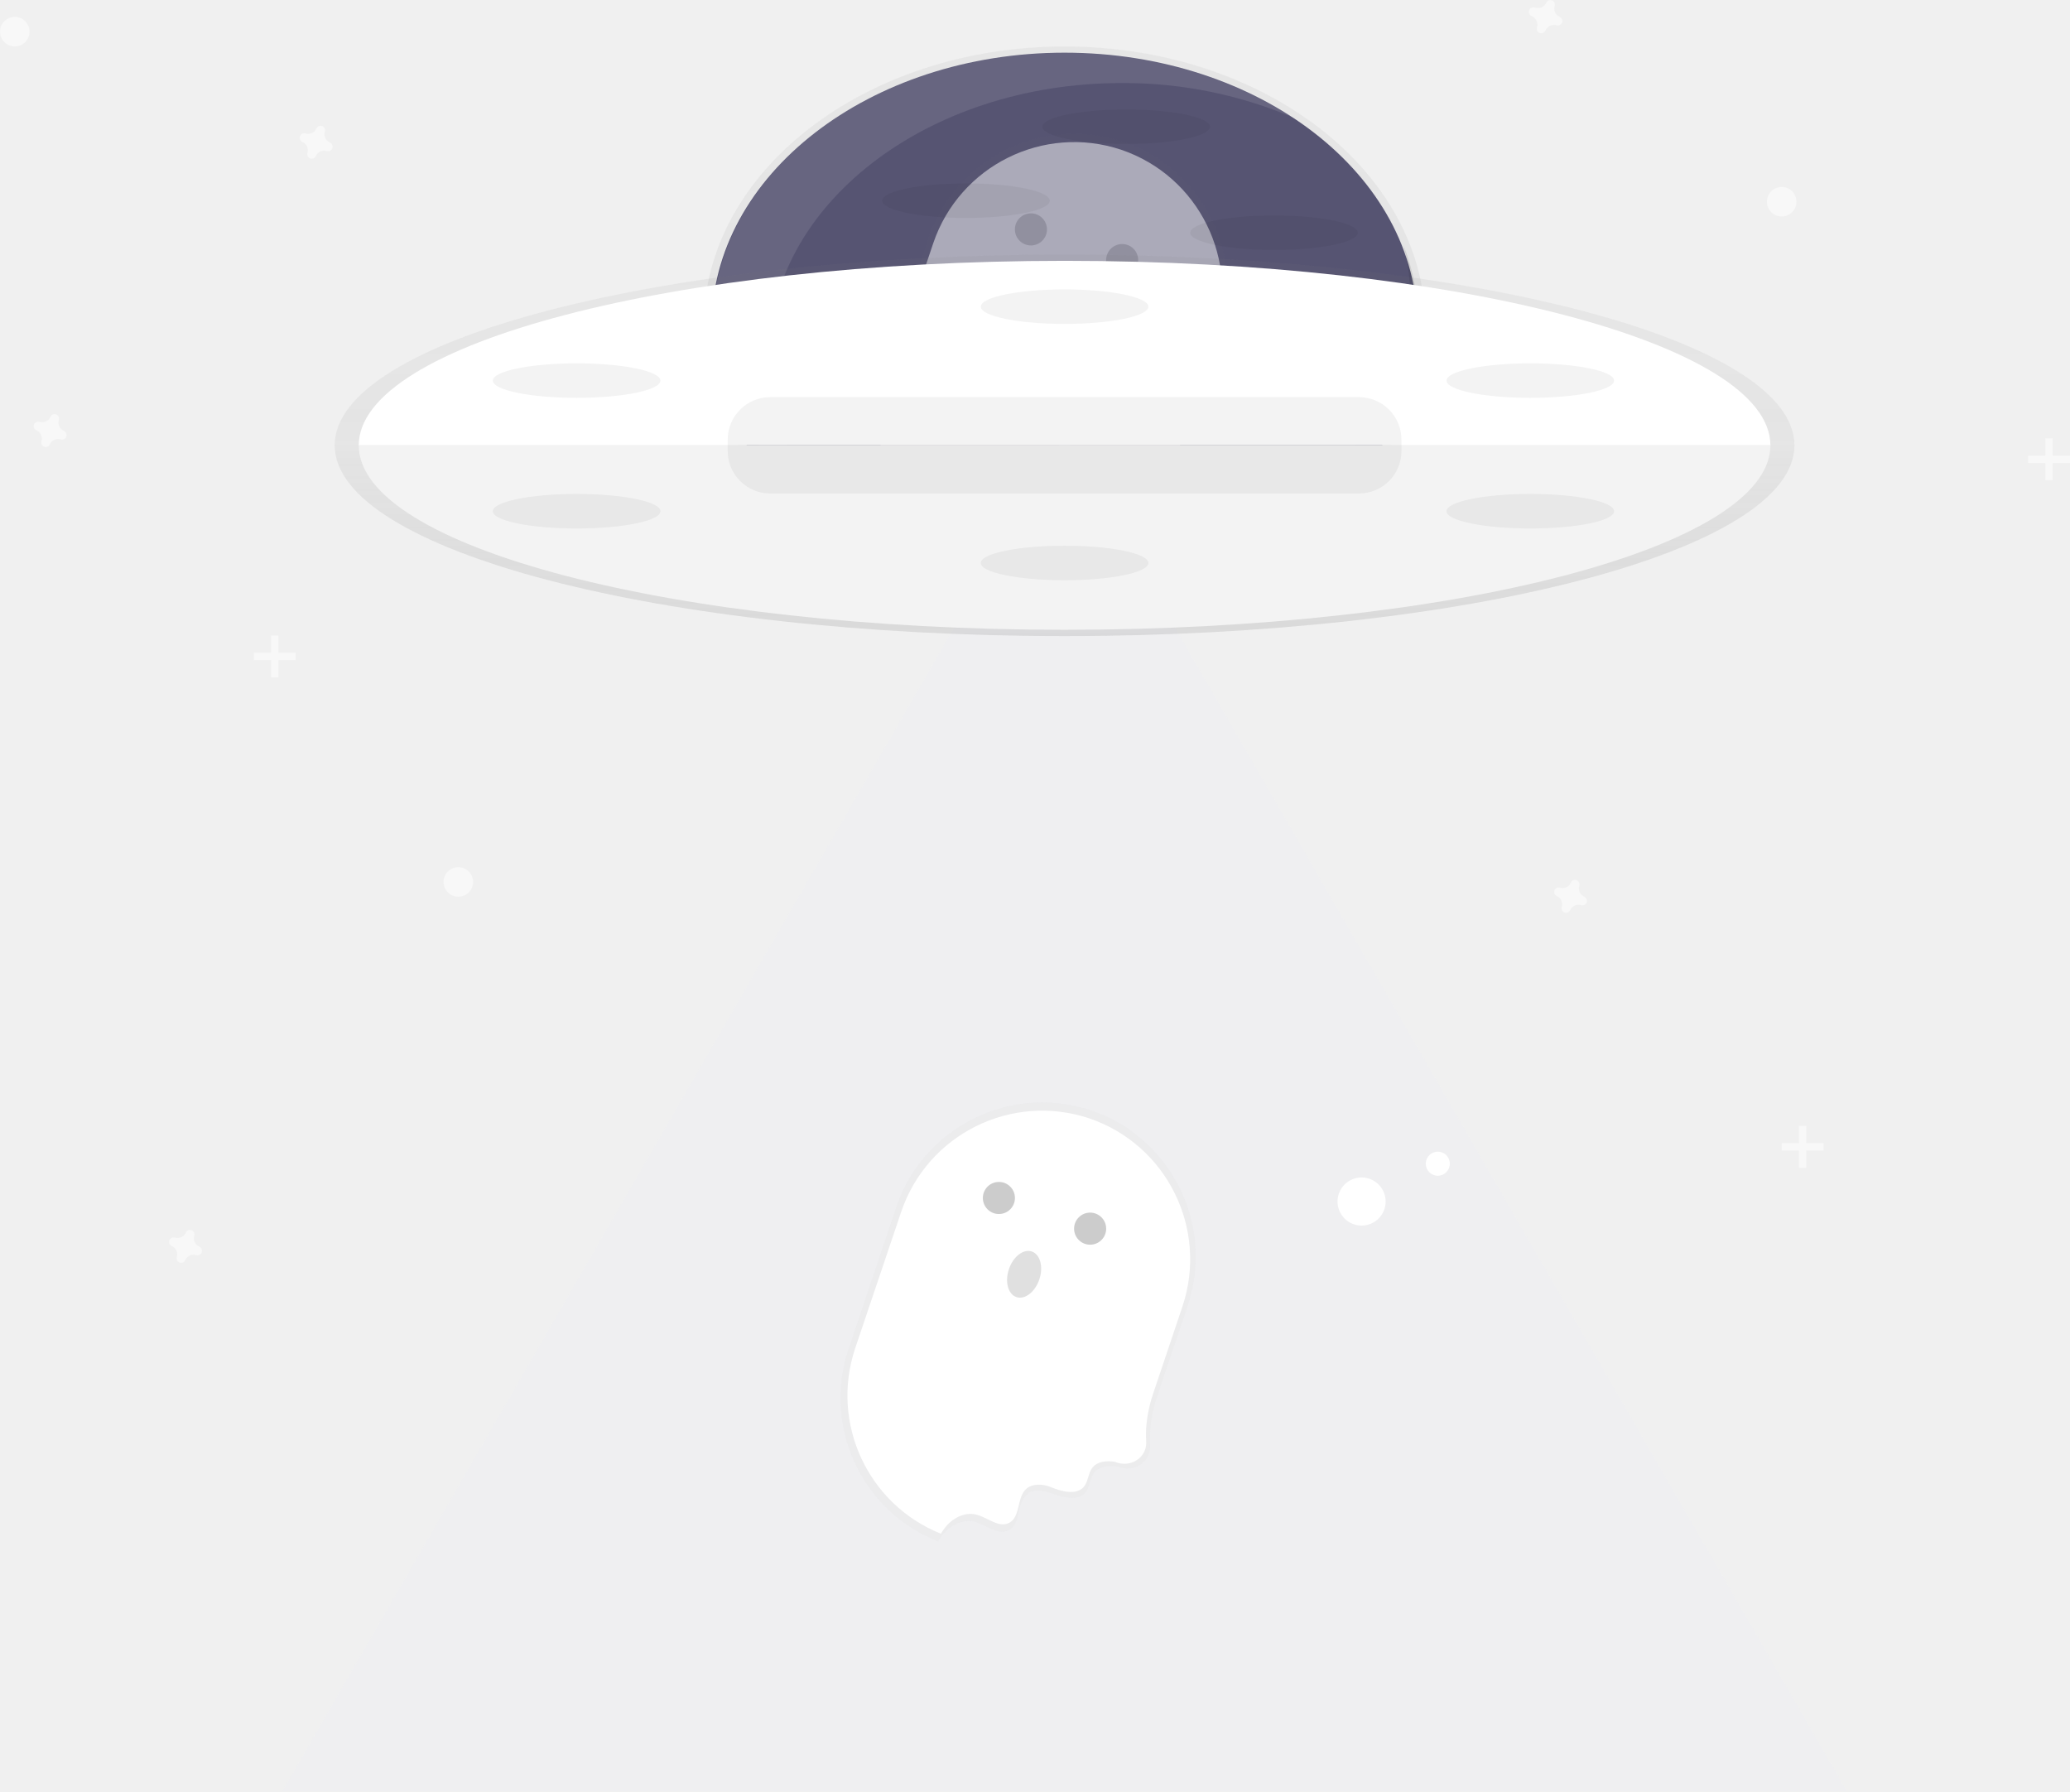
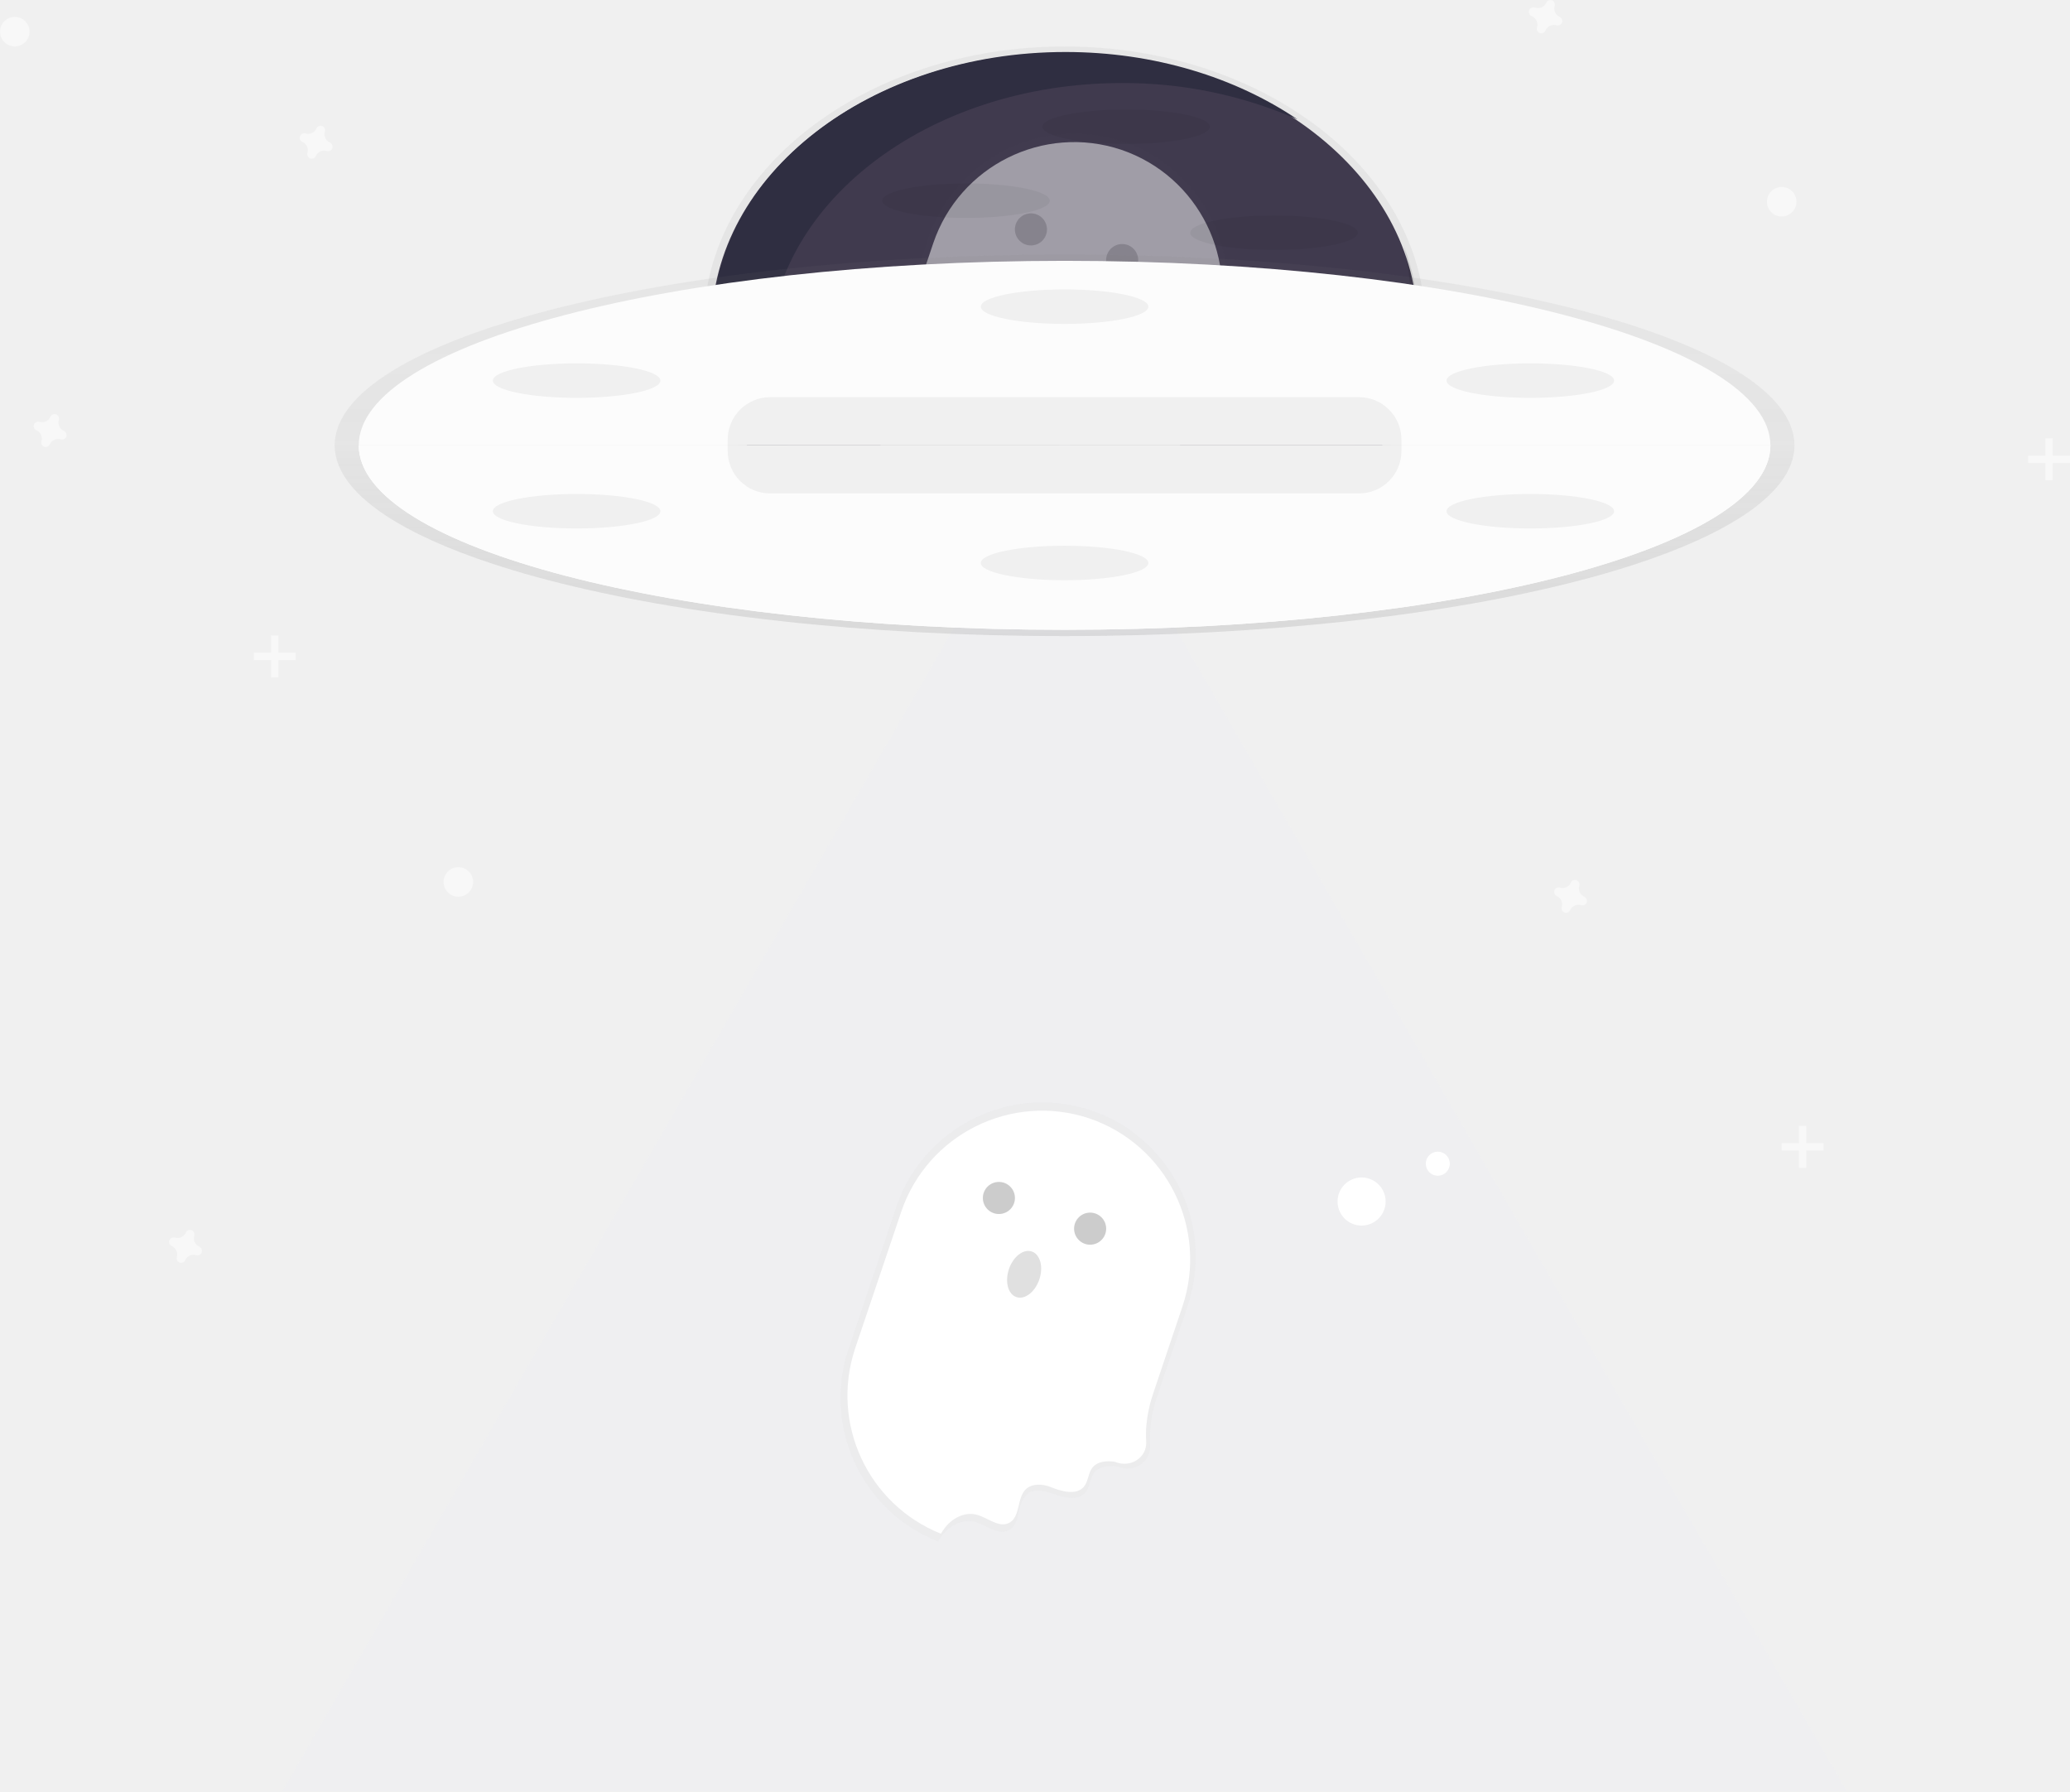
<svg xmlns="http://www.w3.org/2000/svg" xmlns:xlink="http://www.w3.org/1999/xlink" width="840" height="726.849" viewBox="0 0 840 726.849">
  <defs>
    <linearGradient id="linear-gradient" x1="0.5" y1="1" x2="0.5" gradientUnits="objectBoundingBox">
      <stop offset="0" stop-color="gray" stop-opacity="0.251" />
      <stop offset="0.54" stop-color="gray" stop-opacity="0.122" />
      <stop offset="1" stop-color="gray" stop-opacity="0.102" />
    </linearGradient>
    <linearGradient id="linear-gradient-2" x1="-0.512" y1="7.758" x2="-0.512" y2="6.717" xlink:href="#linear-gradient" />
    <linearGradient id="linear-gradient-3" x1="-1.386" y1="7.85" x2="-1.386" y2="6.809" xlink:href="#linear-gradient" />
  </defs>
  <g id="undraw_Taken_if77" transform="translate(0 -0.001)">
    <g id="Group_1" data-name="Group 1" opacity="0.8">
      <ellipse id="Ellipse_1" data-name="Ellipse 1" cx="146.46" cy="113.46" rx="146.46" ry="113.46" transform="translate(285.54 18.85)" fill="url(#linear-gradient)" />
    </g>
-     <ellipse id="Ellipse_2" data-name="Ellipse 2" cx="143.21" cy="110.94" rx="143.21" ry="110.94" transform="translate(288.79 21.37)" fill="#565472" />
-     <path id="Path_1" data-name="Path 1" d="M491.94,231.21c0-61.27,64.11-110.94,143.2-110.94A175.54,175.54,0,0,1,706.5,135c-25.17-17-58.1-27.33-94.14-27.33-79.09,0-143.21,49.67-143.21,110.94,0,41.14,28.91,77.05,71.86,96.21C510.94,294.48,491.94,264.57,491.94,231.21Z" transform="translate(-180 -86.57)" fill="#fff" opacity="0.1" />
+     <path id="Ellipse_2" data-name="Ellipse 2" d="M143.21,0C222.3,0,286.42,49.67,286.42,110.94S222.3,221.88,143.21,221.88,0,172.21,0,110.94,64.117,0,143.21,0Z" transform="translate(288.79 21.37)" fill="#403a4e" />
+     <path id="Path_1" data-name="Path 1" d="M491.94,231.21c0-61.27,64.11-110.94,143.2-110.94A175.54,175.54,0,0,1,706.5,135c-25.17-17-58.1-27.33-94.14-27.33-79.09,0-143.21,49.67-143.21,110.94,0,41.14,28.91,77.05,71.86,96.21C510.94,294.48,491.94,264.57,491.94,231.21Z" transform="translate(-180 -86.57)" fill="#2f2e41" />
    <path id="Path_2" data-name="Path 2" d="M432,176.9,590.76,451.88,749.52,726.85H114.48L273.24,451.88Z" fill="#ededf4" opacity="0.2" />
    <g id="Group_2" data-name="Group 2" opacity="0.3">
-       <path id="Path_3" data-name="Path 3" d="M649.67,652.79,662,616.2a62.66,62.66,0,0,0-23.2-70.89l.1-.06a61.48,61.48,0,0,0-15.79-8h0l-.17-.06-.19-.06h0a61.549,61.549,0,0,0-16.9-3.18,59.275,59.275,0,0,0-6.11,0,62.323,62.323,0,0,0-10.49,1.45c-1,.22-2,.47-2.91.74s-1.93.56-2.88.87c-1.9.63-3.77,1.34-5.6,2.15-.92.4-1.83.82-2.72,1.27a61.467,61.467,0,0,0-7.75,4.56c-.83.57-1.64,1.16-2.44,1.76a62,62,0,0,0-21.24,29.6L524.33,634a61.861,61.861,0,0,0-2.68,28.12c.2,1.45.45,2.89.74,4.32s.65,2.84,1,4.24c.27.93.55,1.86.86,2.78.46,1.37,1,2.74,1.51,4.08.37.89.76,1.78,1.17,2.66.81,1.75,1.71,3.46,2.68,5.13a54.1,54.1,0,0,0,3.16,4.88c.84,1.18,1.73,2.34,2.65,3.46a52.233,52.233,0,0,0,3.92,4.33,61.809,61.809,0,0,0,21,13.89h0l.34.14a21.659,21.659,0,0,1,1.4-2.17c3-4.11,8.22-7,13.19-5.92.36.08.72.19,1.08.3,2.52.89,5,2.48,7.43,3.26a6.66,6.66,0,0,0,5.61-.07c4.86-2.59,3.06-10.76,7.23-14.34a6.5,6.5,0,0,1,.61-.46,1.885,1.885,0,0,1-.16-.23c3.22-2,7.68-.67,11.39.62,4,1.41,9.22,2.36,12-.91,1.88-2.24,1.74-5.65,3.53-8,2.08-2.7,6-3,9.39-2.52l.17.05c6.5,2.68,13.6-1.77,13.1-8.78A54.765,54.765,0,0,1,649.67,652.79Z" transform="translate(-180 -86.57)" fill="url(#linear-gradient-2)" />
+       <path id="Path_3" data-name="Path 3" d="M649.67,652.79,662,616.2a62.66,62.66,0,0,0-23.2-70.89l.1-.06a61.48,61.48,0,0,0-15.79-8h0l-.17-.06-.19-.06h0a61.552,61.552,0,0,0-16.9-3.18,59.274,59.274,0,0,0-6.11,0,62.316,62.316,0,0,0-10.49,1.45c-1,.22-2,.47-2.91.74s-1.93.56-2.88.87c-1.9.63-3.77,1.34-5.6,2.15-.92.4-1.83.82-2.72,1.27a61.463,61.463,0,0,0-7.75,4.56c-.83.57-1.64,1.16-2.44,1.76a62,62,0,0,0-21.24,29.6L524.33,634a61.861,61.861,0,0,0-2.68,28.12c.2,1.45.45,2.89.74,4.32s.65,2.84,1,4.24c.27.93.55,1.86.86,2.78.46,1.37,1,2.74,1.51,4.08.37.89.76,1.78,1.17,2.66.81,1.75,1.71,3.46,2.68,5.13a54.1,54.1,0,0,0,3.16,4.88c.84,1.18,1.73,2.34,2.65,3.46a52.245,52.245,0,0,0,3.92,4.33,61.81,61.81,0,0,0,21,13.89h0l.34.14a21.647,21.647,0,0,1,1.4-2.17c3-4.11,8.22-7,13.19-5.92.36.08.72.19,1.08.3,2.52.89,5,2.48,7.43,3.26a6.66,6.66,0,0,0,5.61-.07c4.86-2.59,3.06-10.76,7.23-14.34a6.5,6.5,0,0,1,.61-.46,1.9,1.9,0,0,1-.16-.23c3.22-2,7.68-.67,11.39.62,4,1.41,9.22,2.36,12-.91,1.88-2.24,1.74-5.65,3.53-8,2.08-2.7,6-3,9.39-2.52l.17.05c6.5,2.68,13.6-1.77,13.1-8.78a54.764,54.764,0,0,1,3.02-20.07Z" transform="translate(-180 -86.57)" fill="url(#linear-gradient-2)" />
    </g>
-     <path id="Path_4" data-name="Path 4" d="M563.21,706.78c2.92-4,7.93-6.8,12.73-5.71s9.35,5.66,13.62,3.37c5.84-3.12,1.7-14.59,11.18-15.44a12.441,12.441,0,0,1,5.77,1c4,1.63,10.26,3.47,13.34-.2,1.81-2.16,1.68-5.45,3.41-7.69,2-2.6,5.81-2.93,9.06-2.43l.16.05c6.27,2.59,13.13-1.71,12.64-8.47-.63-9,2.23-17.48,2.85-19.32l11.88-35.31A60.38,60.38,0,0,0,622,540.34h0a60.38,60.38,0,0,0-76.27,37.86L527,633.73a60.39,60.39,0,0,0,34.82,75.15,21.457,21.457,0,0,1,1.39-2.1Z" transform="translate(-180 -86.57)" fill="#fff" />
+     <path id="Path_4" data-name="Path 4" d="M563.21,706.78c2.92-4,7.93-6.8,12.73-5.71s9.35,5.66,13.62,3.37c5.84-3.12,1.7-14.59,11.18-15.44a12.441,12.441,0,0,1,5.77,1c4,1.63,10.26,3.47,13.34-.2,1.81-2.16,1.68-5.45,3.41-7.69,2-2.6,5.81-2.93,9.06-2.43l.16.05c6.27,2.59,13.13-1.71,12.64-8.47-.63-9,2.23-17.48,2.85-19.32l11.88-35.31A60.38,60.38,0,0,0,622,540.34h0a60.38,60.38,0,0,0-76.27,37.86L527,633.73a60.39,60.39,0,0,0,34.82,75.15,21.458,21.458,0,0,1,1.39-2.1Z" transform="translate(-180 -86.57)" fill="#fff" />
    <circle id="Ellipse_3" data-name="Ellipse 3" cx="6.51" cy="6.51" r="6.51" transform="translate(398.84 479.57)" opacity="0.2" />
    <circle id="Ellipse_4" data-name="Ellipse 4" cx="6.51" cy="6.51" r="6.51" transform="translate(435.86 492.02)" opacity="0.2" />
    <ellipse id="Ellipse_5" data-name="Ellipse 5" cx="9.76" cy="6.51" rx="9.76" ry="6.51" transform="matrix(0.319, -0.948, 0.948, 0.319, 406.3, 524.221)" fill="#e0e0e0" />
    <circle id="Ellipse_6" data-name="Ellipse 6" cx="9.76" cy="9.76" r="9.76" transform="translate(542.77 477.76)" fill="#fff" />
    <circle id="Ellipse_7" data-name="Ellipse 7" cx="4.88" cy="4.88" r="4.88" transform="translate(578.57 467.29)" fill="#fff" />
    <g id="Group_4" data-name="Group 4" opacity="0.5">
      <g id="Group_3" data-name="Group 3" opacity="0.3">
-         <path id="Path_5" data-name="Path 5" d="M662.67,259.79,675,223.2a62.66,62.66,0,0,0-23.2-70.89l.1-.06a61.479,61.479,0,0,0-15.79-8h0l-.17-.06-.19-.06h0a61.55,61.55,0,0,0-16.9-3.18,59.273,59.273,0,0,0-6.11,0,62.319,62.319,0,0,0-10.49,1.45c-1,.22-2,.47-2.91.74s-1.93.56-2.88.87c-1.9.63-3.77,1.34-5.6,2.15-.92.4-1.83.82-2.72,1.27a61.472,61.472,0,0,0-7.75,4.56c-.83.57-1.64,1.16-2.44,1.76a62,62,0,0,0-21.24,29.6L537.33,241a61.858,61.858,0,0,0-2.68,28.12c.2,1.45.45,2.89.74,4.32s.65,2.84,1,4.24c.27.93.55,1.86.86,2.78.46,1.37,1,2.74,1.51,4.08.37.89.76,1.78,1.17,2.66.81,1.75,1.71,3.46,2.68,5.13a54.1,54.1,0,0,0,3.16,4.88c.84,1.18,1.73,2.34,2.65,3.46,1.24,1.5,2.54,2.95,3.92,4.33a61.81,61.81,0,0,0,21,13.89h0l.34.14a21.648,21.648,0,0,1,1.4-2.17c3-4.11,8.22-7,13.19-5.92.36.08.72.19,1.08.3,2.52.89,5,2.48,7.43,3.26a6.66,6.66,0,0,0,5.61-.07c4.86-2.59,3.06-10.76,7.23-14.34a6.509,6.509,0,0,1,.61-.46,1.884,1.884,0,0,1-.16-.23c3.22-2,7.68-.67,11.39.62,4,1.41,9.22,2.36,12-.91,1.88-2.24,1.74-5.65,3.53-8,2.08-2.7,6-3,9.39-2.52h.17c6.5,2.68,13.6-1.77,13.1-8.78C659.06,270.51,662,261.7,662.67,259.79Z" transform="translate(-180 -86.57)" fill="url(#linear-gradient-3)" />
+         <path id="Path_5" data-name="Path 5" d="M662.67,259.79,675,223.2a62.66,62.66,0,0,0-23.2-70.89l.1-.06a61.477,61.477,0,0,0-15.79-8h0l-.17-.06-.19-.06h0a61.55,61.55,0,0,0-16.9-3.18,59.272,59.272,0,0,0-6.11,0,62.317,62.317,0,0,0-10.49,1.45c-1,.22-2,.47-2.91.74s-1.93.56-2.88.87c-1.9.63-3.77,1.34-5.6,2.15-.92.4-1.83.82-2.72,1.27a61.469,61.469,0,0,0-7.75,4.56c-.83.57-1.64,1.16-2.44,1.76a62,62,0,0,0-21.24,29.6L537.33,241a61.858,61.858,0,0,0-2.68,28.12c.2,1.45.45,2.89.74,4.32s.65,2.84,1,4.24c.27.93.55,1.86.86,2.78.46,1.37,1,2.74,1.51,4.08.37.89.76,1.78,1.17,2.66.81,1.75,1.71,3.46,2.68,5.13a54.082,54.082,0,0,0,3.16,4.88c.84,1.18,1.73,2.34,2.65,3.46,1.24,1.5,2.54,2.95,3.92,4.33a61.81,61.81,0,0,0,21,13.89h0l.34.14a21.648,21.648,0,0,1,1.4-2.17c3-4.11,8.22-7,13.19-5.92.36.08.72.19,1.08.3,2.52.89,5,2.48,7.43,3.26a6.66,6.66,0,0,0,5.61-.07c4.86-2.59,3.06-10.76,7.23-14.34a6.509,6.509,0,0,1,.61-.46,1.89,1.89,0,0,1-.16-.23c3.22-2,7.68-.67,11.39.62,4,1.41,9.22,2.36,12-.91,1.88-2.24,1.74-5.65,3.53-8,2.08-2.7,6-3,9.39-2.52h.17c6.5,2.68,13.6-1.77,13.1-8.78C659.06,270.51,662,261.7,662.67,259.79Z" transform="translate(-180 -86.57)" fill="url(#linear-gradient-3)" />
      </g>
-       <path id="Path_6" data-name="Path 6" d="M576.21,313.78c2.92-4,7.93-6.8,12.73-5.71s9.35,5.66,13.62,3.37c5.84-3.12,1.7-14.59,11.18-15.44a12.44,12.44,0,0,1,5.77,1c4,1.63,10.26,3.47,13.34-.2,1.81-2.16,1.68-5.45,3.41-7.69,2-2.6,5.81-2.93,9.06-2.43l.16.05c6.27,2.59,13.13-1.71,12.64-8.47-.63-9,2.23-17.48,2.85-19.32l11.88-35.31A60.38,60.38,0,0,0,635,147.34h0a60.38,60.38,0,0,0-76.27,37.86L540,240.73a60.39,60.39,0,0,0,34.82,75.15,21.462,21.462,0,0,1,1.39-2.1Z" transform="translate(-180 -86.57)" fill="#fff" />
+       <path id="Path_6" data-name="Path 6" d="M576.21,313.78c2.92-4,7.93-6.8,12.73-5.71s9.35,5.66,13.62,3.37c5.84-3.12,1.7-14.59,11.18-15.44a12.44,12.44,0,0,1,5.77,1c4,1.63,10.26,3.47,13.34-.2,1.81-2.16,1.68-5.45,3.41-7.69,2-2.6,5.81-2.93,9.06-2.43l.16.05c6.27,2.59,13.13-1.71,12.64-8.47-.63-9,2.23-17.48,2.85-19.32l11.88-35.31A60.38,60.38,0,0,0,635,147.34h0a60.38,60.38,0,0,0-76.27,37.86L540,240.73a60.39,60.39,0,0,0,34.82,75.15,21.457,21.457,0,0,1,1.39-2.1Z" transform="translate(-180 -86.57)" fill="#fff" />
      <circle id="Ellipse_8" data-name="Ellipse 8" cx="6.51" cy="6.51" r="6.51" transform="translate(411.84 86.57)" opacity="0.2" />
      <circle id="Ellipse_9" data-name="Ellipse 9" cx="6.51" cy="6.51" r="6.51" transform="translate(448.86 99.02)" opacity="0.2" />
    </g>
-     <path id="Path_7" data-name="Path 7" d="M749.52,186a87.518,87.518,0,0,1,2.79,22c0,61.27-64.11,110.94-143.2,110.94C544.38,318.9,489.69,285.64,472,240c13.14,50.77,71,89,140.41,89,79.09,0,143.21-49.67,143.21-110.94a88.159,88.159,0,0,0-6.1-32.06Z" transform="translate(-180 -86.57)" opacity="0.1" />
+     <path id="Path_7" data-name="Path 7" d="M749.52,186a87.512,87.512,0,0,1,2.79,22c0,61.27-64.11,110.94-143.2,110.94C544.38,318.9,489.69,285.64,472,240c13.14,50.77,71,89,140.41,89,79.09,0,143.21-49.67,143.21-110.94a88.157,88.157,0,0,0-6.1-32.06Z" transform="translate(-180 -86.57)" opacity="0.1" />
    <g id="Group_5" data-name="Group 5" opacity="0.8">
      <ellipse id="Ellipse_10" data-name="Ellipse 10" cx="296.18" cy="77.41" rx="296.18" ry="77.41" transform="translate(135.82 103.27)" fill="url(#linear-gradient)" />
    </g>
-     <path id="Path_8" data-name="Path 8" d="M612,192.4c-158.18,0-286.42,33.51-286.42,74.86H898.42C898.42,225.91,770.18,192.4,612,192.4Z" transform="translate(-180 -86.57)" fill="#fff" />
+     <path id="Path_8" data-name="Path 8" d="M612,192.4c-158.18,0-286.42,33.51-286.42,74.86H898.42C898.42,225.91,770.18,192.4,612,192.4Z" transform="translate(-180 -86.57)" fill="#fcfcfc" />
    <path id="Path_9" data-name="Path 9" d="M612,342.11c158.18,0,286.42-33.51,286.42-74.85H325.58C325.58,308.6,453.82,342.11,612,342.11Z" transform="translate(-180 -86.57)" fill="#fff" />
-     <path id="Path_10" data-name="Path 10" d="M612,342.11c158.18,0,286.42-33.51,286.42-74.85H325.58C325.58,308.6,453.82,342.11,612,342.11Z" transform="translate(-180 -86.57)" opacity="0.05" />
+     <path id="Path_10" data-name="Path 10" d="M612,342.11c158.18,0,286.42-33.51,286.42-74.85H325.58C325.58,308.6,453.82,342.11,612,342.11Z" transform="translate(-180 -86.57)" fill="#fcfcfc" />
    <rect id="Rectangle_1" data-name="Rectangle 1" width="273.4" height="39.06" rx="17.22" transform="translate(295.3 161.15)" opacity="0.05" />
-     <path id="Path_11" data-name="Path 11" d="M313.89,144.38a3.68,3.68,0,0,1-2.05-4.44,1.86,1.86,0,0,0,.08-.41h0a1.84,1.84,0,0,0-3.31-1.22h0a1.82,1.82,0,0,0-.2.36,3.67,3.67,0,0,1-4.44,2.05,2,2,0,0,0-.41-.08h0a1.84,1.84,0,0,0-1.22,3.31h0a1.619,1.619,0,0,0,.36.21,3.68,3.68,0,0,1,2.05,4.44,1.889,1.889,0,0,0-.08.4h0a1.84,1.84,0,0,0,3.31,1.23h0a1.649,1.649,0,0,0,.2-.37,3.67,3.67,0,0,1,4.44-2,2,2,0,0,0,.41.08h0a1.84,1.84,0,0,0,1.22-3.31h0A1.621,1.621,0,0,0,313.89,144.38Z" transform="translate(-180 -86.57)" fill="#fff" opacity="0.5" />
-     <path id="Path_12" data-name="Path 12" d="M822.89,450.38a3.68,3.68,0,0,1-2-4.44,1.854,1.854,0,0,0,.08-.41h0a1.84,1.84,0,0,0-3.31-1.22h0a1.818,1.818,0,0,0-.2.36,3.67,3.67,0,0,1-4.44,2.05,2,2,0,0,0-.41-.08h0a1.84,1.84,0,0,0-1.22,3.31h0a1.622,1.622,0,0,0,.36.21,3.68,3.68,0,0,1,2,4.44,1.893,1.893,0,0,0-.08.4h0a1.84,1.84,0,0,0,3.31,1.23h0a1.648,1.648,0,0,0,.2-.37,3.67,3.67,0,0,1,4.44-2,2,2,0,0,0,.41.08h0a1.84,1.84,0,0,0,1.22-3.31h0a1.619,1.619,0,0,0-.36-.25Z" transform="translate(-180 -86.57)" fill="#fff" opacity="0.5" />
-     <path id="Path_13" data-name="Path 13" d="M260.89,592.38a3.68,3.68,0,0,1-2.05-4.44,1.859,1.859,0,0,0,.08-.41h0a1.84,1.84,0,0,0-3.31-1.22h0a1.818,1.818,0,0,0-.2.36,3.67,3.67,0,0,1-4.44,2.05,2,2,0,0,0-.41-.08h0a1.84,1.84,0,0,0-1.22,3.31h0a1.619,1.619,0,0,0,.36.21,3.68,3.68,0,0,1,2.05,4.44,1.891,1.891,0,0,0-.08.4h0a1.84,1.84,0,0,0,3.31,1.23h0a1.649,1.649,0,0,0,.2-.37,3.67,3.67,0,0,1,4.44-2,2,2,0,0,0,.41.08h0a1.84,1.84,0,0,0,1.22-3.31h0A1.619,1.619,0,0,0,260.89,592.38Z" transform="translate(-180 -86.57)" fill="#fff" opacity="0.5" />
-     <path id="Path_14" data-name="Path 14" d="M205.89,261.38a3.68,3.68,0,0,1-2-4.44,1.859,1.859,0,0,0,.08-.41h0a1.84,1.84,0,0,0-3.31-1.22h0a1.82,1.82,0,0,0-.2.36,3.67,3.67,0,0,1-4.44,2.05,2,2,0,0,0-.41-.08h0a1.84,1.84,0,0,0-1.22,3.31h0a1.621,1.621,0,0,0,.36.21,3.68,3.68,0,0,1,2.05,4.44,1.889,1.889,0,0,0-.08.4h0a1.84,1.84,0,0,0,3.31,1.23h0a1.65,1.65,0,0,0,.2-.37,3.67,3.67,0,0,1,4.44-2,2,2,0,0,0,.41.08h0a1.84,1.84,0,0,0,1.22-3.31h0A1.62,1.62,0,0,0,205.89,261.38Z" transform="translate(-180 -86.57)" fill="#fff" opacity="0.5" />
-     <path id="Path_15" data-name="Path 15" d="M812.89,93.38a3.68,3.68,0,0,1-2-4.44,1.855,1.855,0,0,0,.08-.41h0a1.84,1.84,0,0,0-3.31-1.22h0a1.818,1.818,0,0,0-.2.36,3.67,3.67,0,0,1-4.44,2,2,2,0,0,0-.41-.08h0A1.84,1.84,0,0,0,801.34,93h0a1.618,1.618,0,0,0,.36.21,3.68,3.68,0,0,1,2,4.44,1.886,1.886,0,0,0-.08.4h0A1.84,1.84,0,0,0,807,99.23h0a1.65,1.65,0,0,0,.2-.37,3.67,3.67,0,0,1,4.44-2,2,2,0,0,0,.41.08h0a1.84,1.84,0,0,0,1.22-3.31h0a1.62,1.62,0,0,0-.38-.25Z" transform="translate(-180 -86.57)" fill="#fff" opacity="0.5" />
+     <path id="Path_11" data-name="Path 11" d="M313.89,144.38a3.68,3.68,0,0,1-2.05-4.44,1.86,1.86,0,0,0,.08-.41h0a1.84,1.84,0,0,0-3.31-1.22h0a1.82,1.82,0,0,0-.2.36,3.67,3.67,0,0,1-4.44,2.05,2,2,0,0,0-.41-.08h0a1.84,1.84,0,0,0-1.22,3.31h0a1.618,1.618,0,0,0,.36.21,3.68,3.68,0,0,1,2.05,4.44,1.89,1.89,0,0,0-.08.4h0a1.84,1.84,0,0,0,3.31,1.23h0a1.65,1.65,0,0,0,.2-.37,3.67,3.67,0,0,1,4.44-2,2,2,0,0,0,.41.08h0a1.84,1.84,0,0,0,1.22-3.31h0A1.621,1.621,0,0,0,313.89,144.38Z" transform="translate(-180 -86.57)" fill="#fff" opacity="0.5" />
+     <path id="Path_12" data-name="Path 12" d="M822.89,450.38a3.68,3.68,0,0,1-2-4.44,1.851,1.851,0,0,0,.08-.41h0a1.84,1.84,0,0,0-3.31-1.22h0a1.821,1.821,0,0,0-.2.36,3.67,3.67,0,0,1-4.44,2.05,2,2,0,0,0-.41-.08h0a1.84,1.84,0,0,0-1.22,3.31h0a1.623,1.623,0,0,0,.36.21,3.68,3.68,0,0,1,2,4.44,1.893,1.893,0,0,0-.08.4h0a1.84,1.84,0,0,0,3.31,1.23h0a1.647,1.647,0,0,0,.2-.37,3.67,3.67,0,0,1,4.44-2,2,2,0,0,0,.41.08h0a1.84,1.84,0,0,0,1.22-3.31h0a1.618,1.618,0,0,0-.36-.25Z" transform="translate(-180 -86.57)" fill="#fff" opacity="0.5" />
+     <path id="Path_13" data-name="Path 13" d="M260.89,592.38a3.68,3.68,0,0,1-2.05-4.44,1.86,1.86,0,0,0,.08-.41h0a1.84,1.84,0,0,0-3.31-1.22h0a1.819,1.819,0,0,0-.2.36,3.67,3.67,0,0,1-4.44,2.05,2,2,0,0,0-.41-.08h0a1.84,1.84,0,0,0-1.22,3.31h0a1.619,1.619,0,0,0,.36.21,3.68,3.68,0,0,1,2.05,4.44,1.889,1.889,0,0,0-.08.4h0a1.84,1.84,0,0,0,3.31,1.23h0a1.648,1.648,0,0,0,.2-.37,3.67,3.67,0,0,1,4.44-2,2,2,0,0,0,.41.08h0a1.84,1.84,0,0,0,1.22-3.31h0a1.622,1.622,0,0,0-.36-.25Z" transform="translate(-180 -86.57)" fill="#fff" opacity="0.5" />
+     <path id="Path_14" data-name="Path 14" d="M205.89,261.38a3.68,3.68,0,0,1-2-4.44,1.859,1.859,0,0,0,.08-.41h0a1.84,1.84,0,0,0-3.31-1.22h0a1.82,1.82,0,0,0-.2.36,3.67,3.67,0,0,1-4.44,2.05,2,2,0,0,0-.41-.08h0a1.84,1.84,0,0,0-1.22,3.31h0a1.62,1.62,0,0,0,.36.21,3.68,3.68,0,0,1,2.05,4.44,1.889,1.889,0,0,0-.08.4h0a1.84,1.84,0,0,0,3.31,1.23h0a1.65,1.65,0,0,0,.2-.37,3.67,3.67,0,0,1,4.44-2,2,2,0,0,0,.41.08h0a1.84,1.84,0,0,0,1.22-3.31h0A1.62,1.62,0,0,0,205.89,261.38Z" transform="translate(-180 -86.57)" fill="#fff" opacity="0.5" />
+     <path id="Path_15" data-name="Path 15" d="M812.89,93.38a3.68,3.68,0,0,1-2-4.44,1.858,1.858,0,0,0,.08-.41h0a1.84,1.84,0,0,0-3.31-1.22h0a1.82,1.82,0,0,0-.2.36,3.67,3.67,0,0,1-4.44,2,2,2,0,0,0-.41-.08h0A1.84,1.84,0,0,0,801.34,93h0a1.618,1.618,0,0,0,.36.21,3.68,3.68,0,0,1,2,4.44,1.882,1.882,0,0,0-.08.4h0A1.84,1.84,0,0,0,807,99.23h0a1.65,1.65,0,0,0,.2-.37,3.67,3.67,0,0,1,4.44-2,2,2,0,0,0,.41.08h0a1.84,1.84,0,0,0,1.22-3.31h0a1.621,1.621,0,0,0-.38-.25Z" transform="translate(-180 -86.57)" fill="#fff" opacity="0.5" />
    <g id="Group_6" data-name="Group 6" opacity="0.5">
      <rect id="Rectangle_2" data-name="Rectangle 2" width="3" height="17" transform="translate(110 257.85)" fill="#fff" />
      <rect id="Rectangle_3" data-name="Rectangle 3" width="3" height="17" transform="translate(120 264.85) rotate(90)" fill="#fff" />
    </g>
    <g id="Group_7" data-name="Group 7" opacity="0.5">
      <rect id="Rectangle_4" data-name="Rectangle 4" width="3" height="17" transform="translate(830 177.85)" fill="#fff" />
      <rect id="Rectangle_5" data-name="Rectangle 5" width="3" height="17" transform="translate(840 184.85) rotate(90)" fill="#fff" />
    </g>
    <g id="Group_8" data-name="Group 8" opacity="0.5">
      <rect id="Rectangle_6" data-name="Rectangle 6" width="3" height="17" transform="translate(730 456.85)" fill="#fff" />
      <rect id="Rectangle_7" data-name="Rectangle 7" width="3" height="17" transform="translate(740 463.85) rotate(90)" fill="#fff" />
    </g>
    <circle id="Ellipse_11" data-name="Ellipse 11" cx="6" cy="6" r="6" transform="translate(717 75.85)" fill="#fff" opacity="0.5" />
    <circle id="Ellipse_12" data-name="Ellipse 12" cx="6" cy="6" r="6" transform="translate(0 6.85)" fill="#fff" opacity="0.5" />
    <circle id="Ellipse_13" data-name="Ellipse 13" cx="6" cy="6" r="6" transform="translate(180 351.85)" fill="#fff" opacity="0.5" />
    <ellipse id="Ellipse_14" data-name="Ellipse 14" cx="34" cy="7" rx="34" ry="7" transform="translate(200 147.43)" opacity="0.05" />
    <ellipse id="Ellipse_15" data-name="Ellipse 15" cx="34" cy="7" rx="34" ry="7" transform="translate(200 200.43)" opacity="0.05" />
    <ellipse id="Ellipse_16" data-name="Ellipse 16" cx="34" cy="7" rx="34" ry="7" transform="translate(587 147.43)" opacity="0.05" />
    <ellipse id="Ellipse_17" data-name="Ellipse 17" cx="34" cy="7" rx="34" ry="7" transform="translate(587 200.43)" opacity="0.05" />
    <ellipse id="Ellipse_18" data-name="Ellipse 18" cx="34" cy="7" rx="34" ry="7" transform="translate(398 117.43)" opacity="0.05" />
    <ellipse id="Ellipse_19" data-name="Ellipse 19" cx="34" cy="7" rx="34" ry="7" transform="translate(423 44.43)" opacity="0.05" />
    <ellipse id="Ellipse_20" data-name="Ellipse 20" cx="34" cy="7" rx="34" ry="7" transform="translate(358 74.43)" opacity="0.05" />
    <ellipse id="Ellipse_21" data-name="Ellipse 21" cx="34" cy="7" rx="34" ry="7" transform="translate(483 87.43)" opacity="0.05" />
    <ellipse id="Ellipse_22" data-name="Ellipse 22" cx="34" cy="7" rx="34" ry="7" transform="translate(398 221.43)" opacity="0.05" />
  </g>
</svg>
